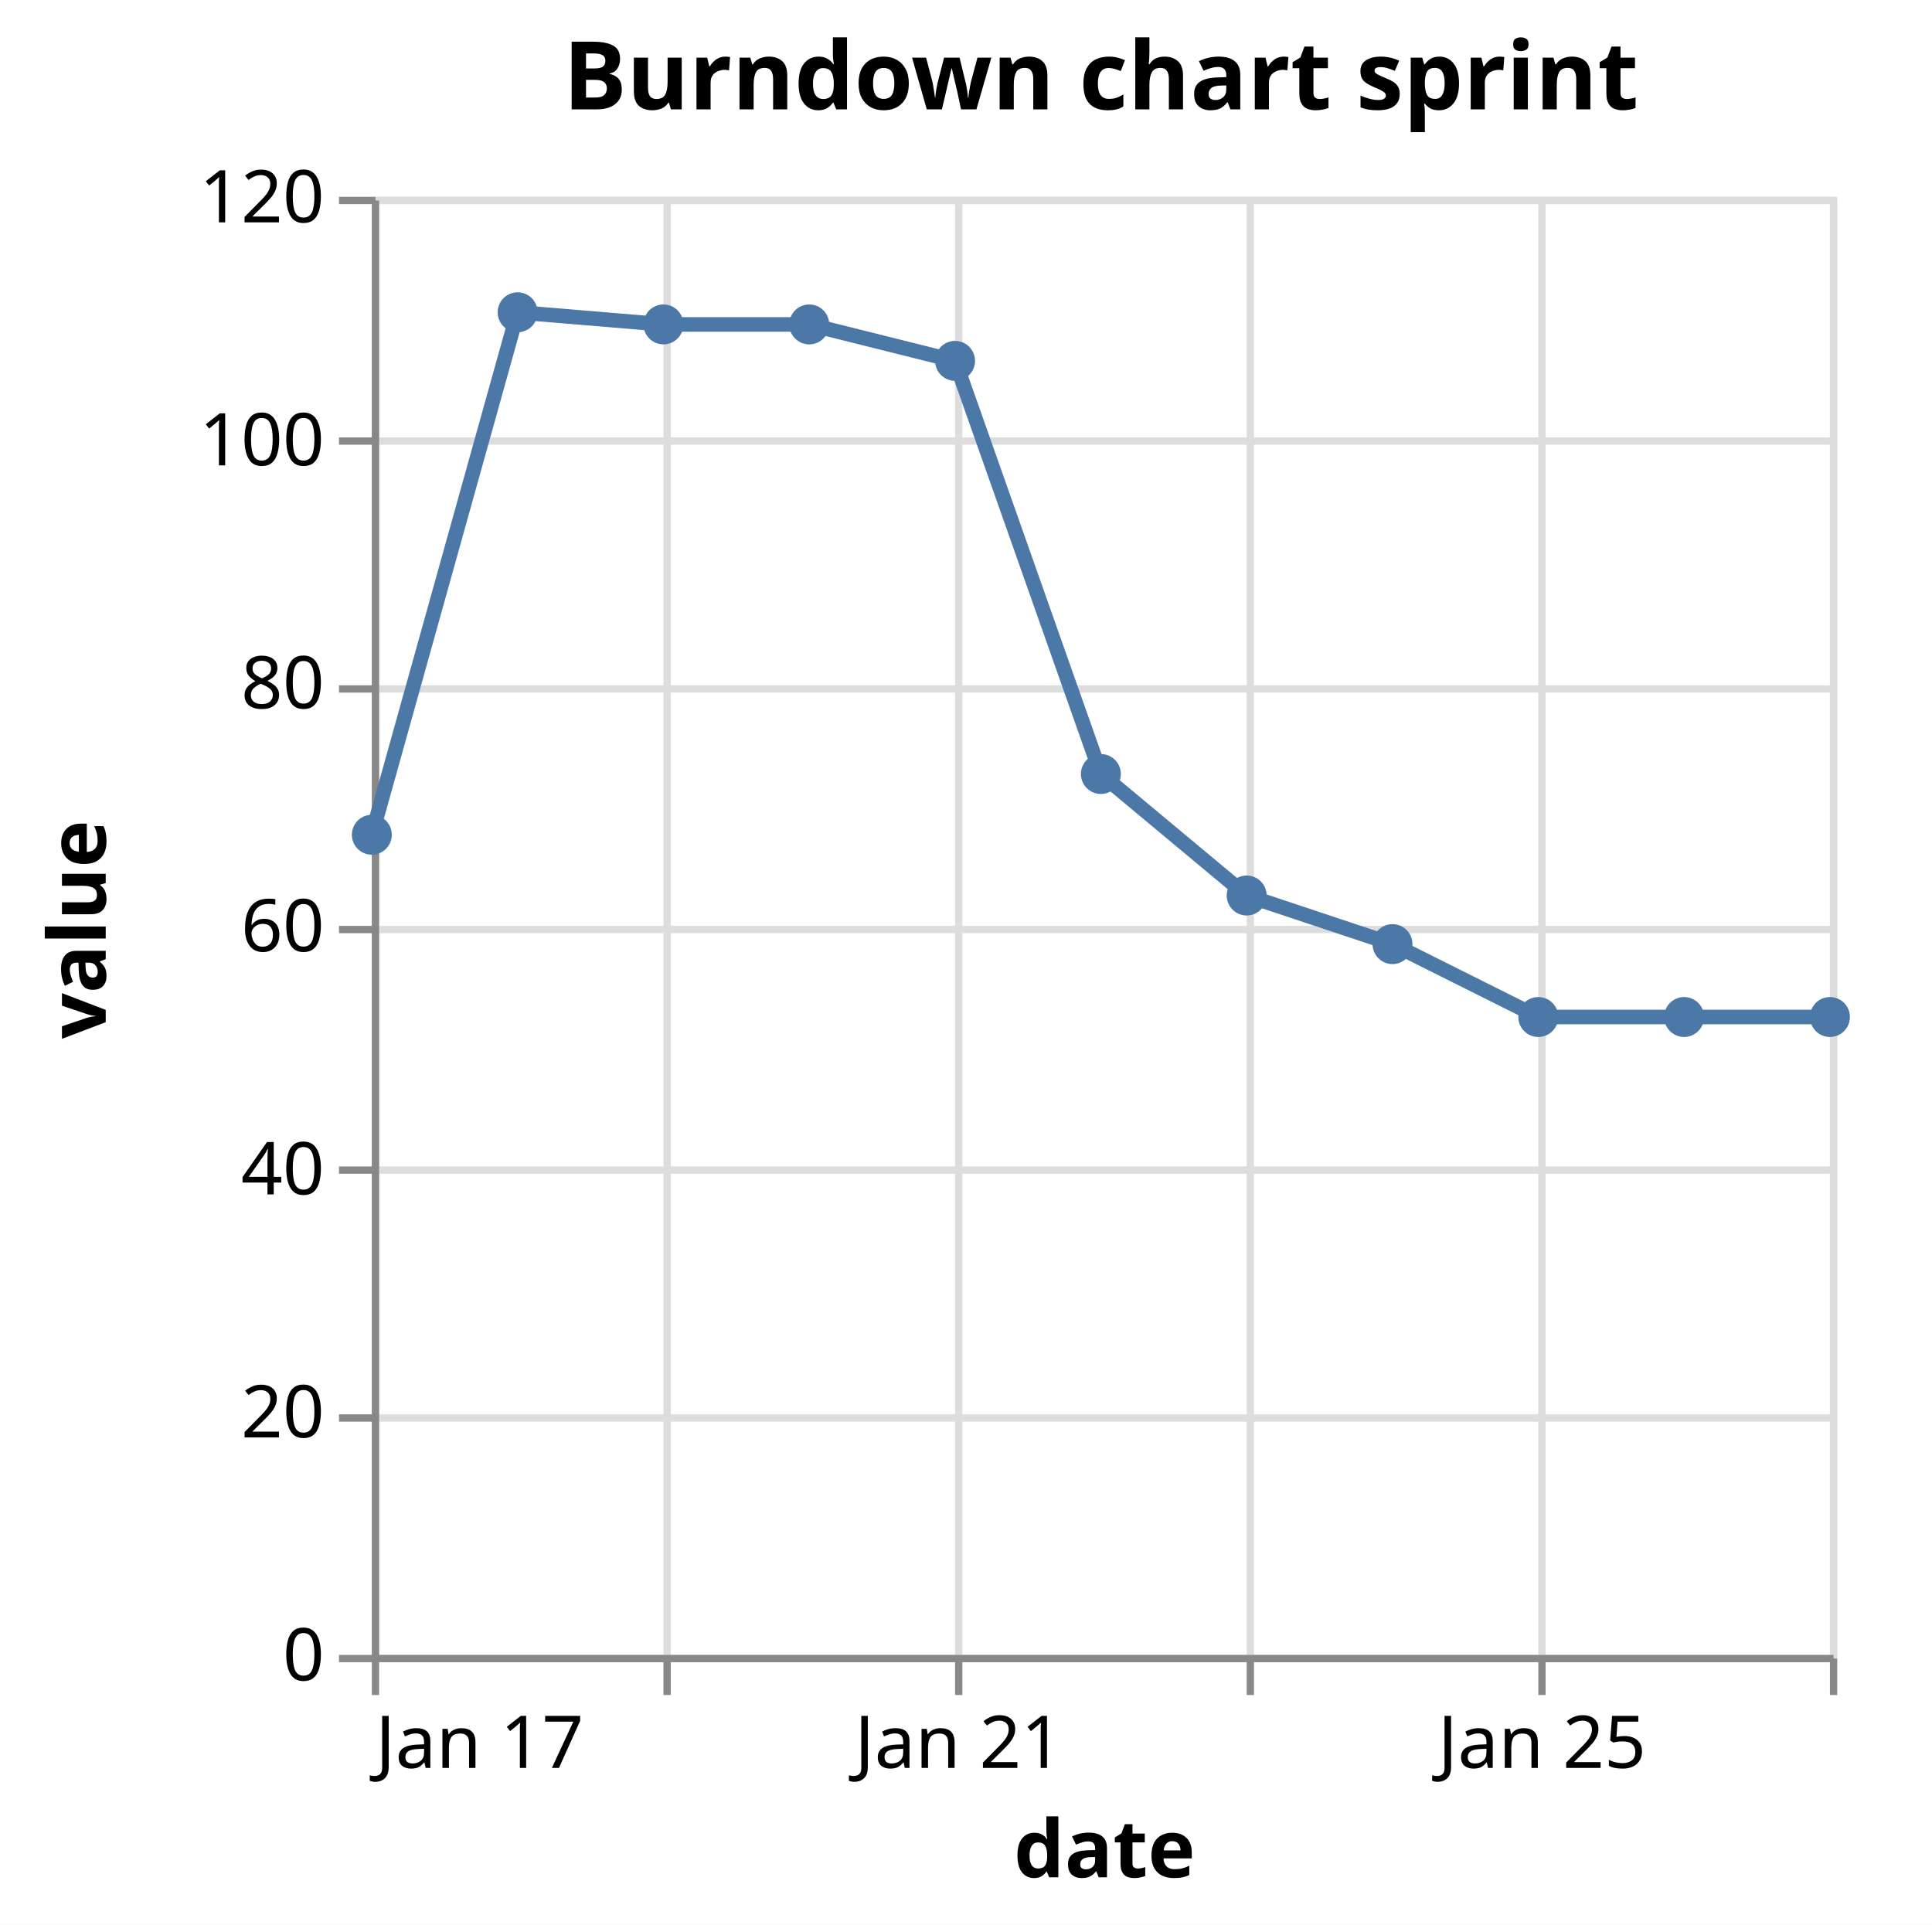
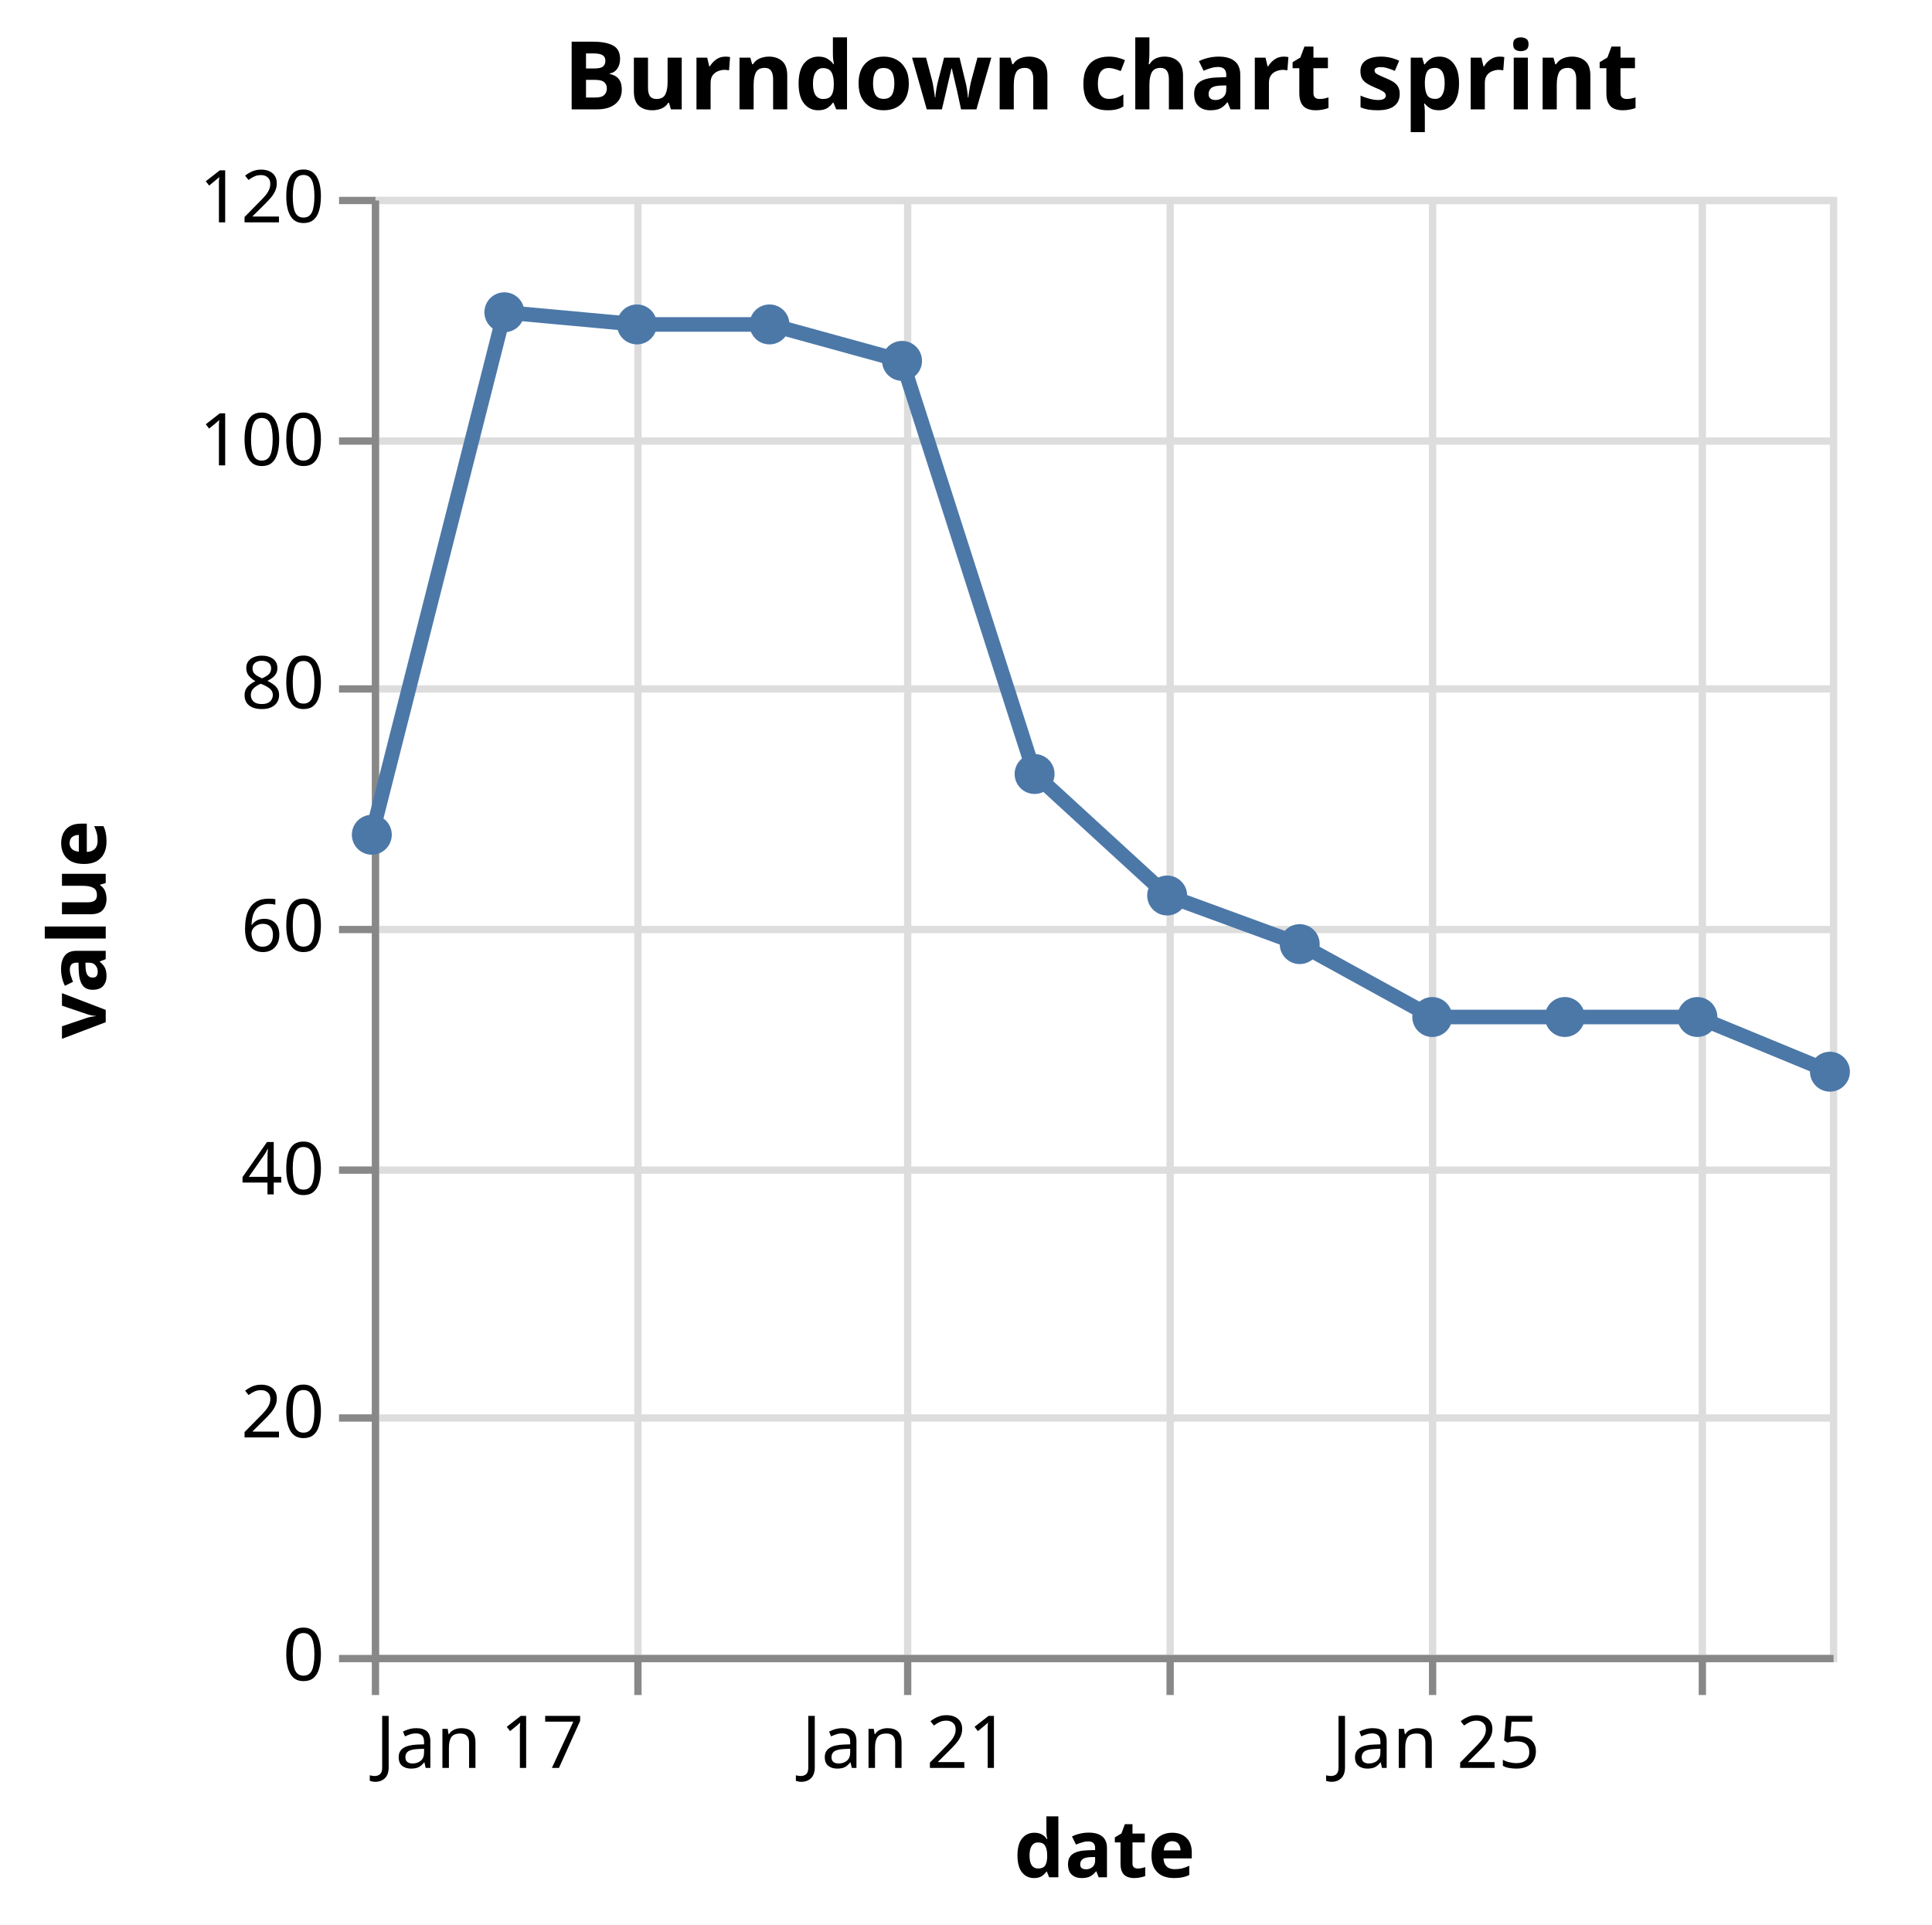
<svg xmlns="http://www.w3.org/2000/svg" version="1.1" class="marks" width="265" height="264" viewBox="0 0 265 264">
  <rect width="265" height="264" fill="white" />
  <g fill="none" stroke-miterlimit="10" transform="translate(51,27)">
    <g class="mark-group role-frame root" role="graphics-object" aria-roledescription="group mark container">
      <g transform="translate(0,0)">
        <path class="background" aria-hidden="true" d="M0.5,0.5h200v200h-200Z" stroke="#ddd" />
        <g>
          <g class="mark-group role-axis" aria-hidden="true">
            <g transform="translate(0.5,200.5)">
              <path class="background" aria-hidden="true" d="M0,0h0v0h0Z" pointer-events="none" />
              <g>
                <g class="mark-rule role-axis-grid" pointer-events="none">
                  <line transform="translate(0,-200)" x2="0" y2="200" stroke="#ddd" stroke-width="1" opacity="1" />
-                   <line transform="translate(40,-200)" x2="0" y2="200" stroke="#ddd" stroke-width="1" opacity="1" />
-                   <line transform="translate(80,-200)" x2="0" y2="200" stroke="#ddd" stroke-width="1" opacity="1" />
-                   <line transform="translate(120,-200)" x2="0" y2="200" stroke="#ddd" stroke-width="1" opacity="1" />
-                   <line transform="translate(160,-200)" x2="0" y2="200" stroke="#ddd" stroke-width="1" opacity="1" />
-                   <line transform="translate(200,-200)" x2="0" y2="200" stroke="#ddd" stroke-width="1" opacity="1" />
+                   <line transform="translate(36,-200)" x2="0" y2="200" stroke="#ddd" stroke-width="1" opacity="1" />
+                   <line transform="translate(73,-200)" x2="0" y2="200" stroke="#ddd" stroke-width="1" opacity="1" />
+                   <line transform="translate(109,-200)" x2="0" y2="200" stroke="#ddd" stroke-width="1" opacity="1" />
+                   <line transform="translate(145,-200)" x2="0" y2="200" stroke="#ddd" stroke-width="1" opacity="1" />
+                   <line transform="translate(182,-200)" x2="0" y2="200" stroke="#ddd" stroke-width="1" opacity="1" />
                </g>
              </g>
              <path class="foreground" aria-hidden="true" d="" pointer-events="none" display="none" />
            </g>
          </g>
          <g class="mark-group role-axis" aria-hidden="true">
            <g transform="translate(0.5,0.5)">
              <path class="background" aria-hidden="true" d="M0,0h0v0h0Z" pointer-events="none" />
              <g>
                <g class="mark-rule role-axis-grid" pointer-events="none">
                  <line transform="translate(0,200)" x2="200" y2="0" stroke="#ddd" stroke-width="1" opacity="1" />
                  <line transform="translate(0,167)" x2="200" y2="0" stroke="#ddd" stroke-width="1" opacity="1" />
                  <line transform="translate(0,133)" x2="200" y2="0" stroke="#ddd" stroke-width="1" opacity="1" />
                  <line transform="translate(0,100)" x2="200" y2="0" stroke="#ddd" stroke-width="1" opacity="1" />
                  <line transform="translate(0,67)" x2="200" y2="0" stroke="#ddd" stroke-width="1" opacity="1" />
                  <line transform="translate(0,33)" x2="200" y2="0" stroke="#ddd" stroke-width="1" opacity="1" />
                  <line transform="translate(0,0)" x2="200" y2="0" stroke="#ddd" stroke-width="1" opacity="1" />
                </g>
              </g>
              <path class="foreground" aria-hidden="true" d="" pointer-events="none" display="none" />
            </g>
          </g>
-           <g class="mark-group role-axis" role="graphics-symbol" aria-roledescription="axis" aria-label="X-axis titled 'date' for a time scale with values from January 17 to January 27">
+           <g class="mark-group role-axis" role="graphics-symbol" aria-roledescription="axis" aria-label="X-axis titled 'date' for a time scale with values from January 17 to January 28">
            <g transform="translate(0.5,200.5)">
              <path class="background" aria-hidden="true" d="M0,0h0v0h0Z" pointer-events="none" />
              <g>
                <g class="mark-rule role-axis-tick" pointer-events="none">
                  <line transform="translate(0,0)" x2="0" y2="5" stroke="#888" stroke-width="1" opacity="1" />
-                   <line transform="translate(40,0)" x2="0" y2="5" stroke="#888" stroke-width="1" opacity="1" />
-                   <line transform="translate(80,0)" x2="0" y2="5" stroke="#888" stroke-width="1" opacity="1" />
-                   <line transform="translate(120,0)" x2="0" y2="5" stroke="#888" stroke-width="1" opacity="1" />
-                   <line transform="translate(160,0)" x2="0" y2="5" stroke="#888" stroke-width="1" opacity="1" />
-                   <line transform="translate(200,0)" x2="0" y2="5" stroke="#888" stroke-width="1" opacity="1" />
+                   <line transform="translate(36,0)" x2="0" y2="5" stroke="#888" stroke-width="1" opacity="1" />
+                   <line transform="translate(73,0)" x2="0" y2="5" stroke="#888" stroke-width="1" opacity="1" />
+                   <line transform="translate(109,0)" x2="0" y2="5" stroke="#888" stroke-width="1" opacity="1" />
+                   <line transform="translate(145,0)" x2="0" y2="5" stroke="#888" stroke-width="1" opacity="1" />
+                   <line transform="translate(182,0)" x2="0" y2="5" stroke="#888" stroke-width="1" opacity="1" />
                </g>
                <g class="mark-text role-axis-label" pointer-events="none">
                  <text text-anchor="start" transform="translate(0,15)" font-family="sans-serif" font-size="10px" fill="#000" opacity="1">Jan 17</text>
-                   <text text-anchor="middle" transform="translate(40,15)" font-family="sans-serif" font-size="10px" fill="#000" opacity="0">Jan 19</text>
-                   <text text-anchor="middle" transform="translate(80,15)" font-family="sans-serif" font-size="10px" fill="#000" opacity="1">Jan 21</text>
-                   <text text-anchor="middle" transform="translate(120,15)" font-family="sans-serif" font-size="10px" fill="#000" opacity="0">Jan 23</text>
-                   <text text-anchor="middle" transform="translate(160,15)" font-family="sans-serif" font-size="10px" fill="#000" opacity="1">Jan 25</text>
-                   <text text-anchor="end" transform="translate(200,15)" font-family="sans-serif" font-size="10px" fill="#000" opacity="0">Jan 27</text>
+                   <text text-anchor="middle" transform="translate(36.36364,15)" font-family="sans-serif" font-size="10px" fill="#000" opacity="0">Jan 19</text>
+                   <text text-anchor="middle" transform="translate(72.72727,15)" font-family="sans-serif" font-size="10px" fill="#000" opacity="1">Jan 21</text>
+                   <text text-anchor="middle" transform="translate(109.0909,15)" font-family="sans-serif" font-size="10px" fill="#000" opacity="0">Jan 23</text>
+                   <text text-anchor="middle" transform="translate(145.4545,15)" font-family="sans-serif" font-size="10px" fill="#000" opacity="1">Jan 25</text>
+                   <text text-anchor="middle" transform="translate(181.8182,15)" font-family="sans-serif" font-size="10px" fill="#000" opacity="0">Jan 27</text>
                </g>
                <g class="mark-rule role-axis-domain" pointer-events="none">
                  <line transform="translate(0,0)" x2="200" y2="0" stroke="#888" stroke-width="1" opacity="1" />
                </g>
                <g class="mark-text role-axis-title" pointer-events="none">
                  <text text-anchor="middle" transform="translate(100,30)" font-family="sans-serif" font-size="11px" font-weight="bold" fill="#000" opacity="1">date</text>
                </g>
              </g>
              <path class="foreground" aria-hidden="true" d="" pointer-events="none" display="none" />
            </g>
          </g>
          <g class="mark-group role-axis" role="graphics-symbol" aria-roledescription="axis" aria-label="Y-axis titled 'value' for a linear scale with values from 0 to 120">
            <g transform="translate(0.5,0.5)">
              <path class="background" aria-hidden="true" d="M0,0h0v0h0Z" pointer-events="none" />
              <g>
                <g class="mark-rule role-axis-tick" pointer-events="none">
                  <line transform="translate(0,200)" x2="-5" y2="0" stroke="#888" stroke-width="1" opacity="1" />
                  <line transform="translate(0,167)" x2="-5" y2="0" stroke="#888" stroke-width="1" opacity="1" />
                  <line transform="translate(0,133)" x2="-5" y2="0" stroke="#888" stroke-width="1" opacity="1" />
                  <line transform="translate(0,100)" x2="-5" y2="0" stroke="#888" stroke-width="1" opacity="1" />
                  <line transform="translate(0,67)" x2="-5" y2="0" stroke="#888" stroke-width="1" opacity="1" />
                  <line transform="translate(0,33)" x2="-5" y2="0" stroke="#888" stroke-width="1" opacity="1" />
                  <line transform="translate(0,0)" x2="-5" y2="0" stroke="#888" stroke-width="1" opacity="1" />
                </g>
                <g class="mark-text role-axis-label" pointer-events="none">
                  <text text-anchor="end" transform="translate(-7,203)" font-family="sans-serif" font-size="10px" fill="#000" opacity="1">0</text>
                  <text text-anchor="end" transform="translate(-7,169.6667)" font-family="sans-serif" font-size="10px" fill="#000" opacity="1">20</text>
                  <text text-anchor="end" transform="translate(-7,136.3333)" font-family="sans-serif" font-size="10px" fill="#000" opacity="1">40</text>
                  <text text-anchor="end" transform="translate(-7,103)" font-family="sans-serif" font-size="10px" fill="#000" opacity="1">60</text>
                  <text text-anchor="end" transform="translate(-7,69.66667)" font-family="sans-serif" font-size="10px" fill="#000" opacity="1">80</text>
                  <text text-anchor="end" transform="translate(-7,36.33333)" font-family="sans-serif" font-size="10px" fill="#000" opacity="1">100</text>
                  <text text-anchor="end" transform="translate(-7,3)" font-family="sans-serif" font-size="10px" fill="#000" opacity="1">120</text>
                </g>
                <g class="mark-rule role-axis-domain" pointer-events="none">
                  <line transform="translate(0,200)" x2="0" y2="-200" stroke="#888" stroke-width="1" opacity="1" />
                </g>
                <g class="mark-text role-axis-title" pointer-events="none">
                  <text text-anchor="middle" transform="translate(-35,100) rotate(-90) translate(0,-2)" font-family="sans-serif" font-size="11px" font-weight="bold" fill="#000" opacity="1">value</text>
                </g>
              </g>
              <path class="foreground" aria-hidden="true" d="" pointer-events="none" display="none" />
            </g>
          </g>
          <g class="mark-line role-mark layer_0_layer_0_marks" role="graphics-object" aria-roledescription="line mark container">
-             <path aria-label="date: Jan 17; value: 67.5" role="graphics-symbol" aria-roledescription="line mark" d="M0,87.5L20,15.833L40,17.5L60,17.5L80,22.5L100,79.167L120,95.833L140,102.5L160,112.5L180,112.5L200,112.5" stroke="#4c78a8" stroke-width="2" />
+             <path aria-label="date: Jan 17; value: 67.5" role="graphics-symbol" aria-roledescription="line mark" d="M0,87.5L18.182,15.833L36.364,17.5L54.545,17.5L72.727,22.5L90.909,79.167L109.091,95.833L127.273,102.5L145.455,112.5L163.636,112.5L181.818,112.5L200,120" stroke="#4c78a8" stroke-width="2" />
          </g>
          <g class="mark-symbol role-mark layer_0_layer_1_marks" role="graphics-object" aria-roledescription="symbol mark container">
            <path aria-label="date: Jan 17; value: 67.5" role="graphics-symbol" aria-roledescription="point" transform="translate(0,87.5)" d="M2.739,0A2.739,2.739,0,1,1,-2.739,0A2.739,2.739,0,1,1,2.739,0" fill="#4c78a8" stroke-width="2" opacity="1" />
-             <path aria-label="date: Jan 18; value: 110.5" role="graphics-symbol" aria-roledescription="point" transform="translate(20,15.83333)" d="M2.739,0A2.739,2.739,0,1,1,-2.739,0A2.739,2.739,0,1,1,2.739,0" fill="#4c78a8" stroke-width="2" opacity="1" />
-             <path aria-label="date: Jan 19; value: 109.5" role="graphics-symbol" aria-roledescription="point" transform="translate(40,17.5)" d="M2.739,0A2.739,2.739,0,1,1,-2.739,0A2.739,2.739,0,1,1,2.739,0" fill="#4c78a8" stroke-width="2" opacity="1" />
-             <path aria-label="date: Jan 20; value: 109.5" role="graphics-symbol" aria-roledescription="point" transform="translate(60,17.5)" d="M2.739,0A2.739,2.739,0,1,1,-2.739,0A2.739,2.739,0,1,1,2.739,0" fill="#4c78a8" stroke-width="2" opacity="1" />
-             <path aria-label="date: Jan 21; value: 106.5" role="graphics-symbol" aria-roledescription="point" transform="translate(80,22.5)" d="M2.739,0A2.739,2.739,0,1,1,-2.739,0A2.739,2.739,0,1,1,2.739,0" fill="#4c78a8" stroke-width="2" opacity="1" />
-             <path aria-label="date: Jan 22; value: 72.5" role="graphics-symbol" aria-roledescription="point" transform="translate(100,79.16667)" d="M2.739,0A2.739,2.739,0,1,1,-2.739,0A2.739,2.739,0,1,1,2.739,0" fill="#4c78a8" stroke-width="2" opacity="1" />
-             <path aria-label="date: Jan 23; value: 62.5" role="graphics-symbol" aria-roledescription="point" transform="translate(120,95.83333)" d="M2.739,0A2.739,2.739,0,1,1,-2.739,0A2.739,2.739,0,1,1,2.739,0" fill="#4c78a8" stroke-width="2" opacity="1" />
-             <path aria-label="date: Jan 24; value: 58.5" role="graphics-symbol" aria-roledescription="point" transform="translate(140,102.5)" d="M2.739,0A2.739,2.739,0,1,1,-2.739,0A2.739,2.739,0,1,1,2.739,0" fill="#4c78a8" stroke-width="2" opacity="1" />
-             <path aria-label="date: Jan 25; value: 52.5" role="graphics-symbol" aria-roledescription="point" transform="translate(160,112.5)" d="M2.739,0A2.739,2.739,0,1,1,-2.739,0A2.739,2.739,0,1,1,2.739,0" fill="#4c78a8" stroke-width="2" opacity="1" />
-             <path aria-label="date: Jan 26; value: 52.5" role="graphics-symbol" aria-roledescription="point" transform="translate(180,112.5)" d="M2.739,0A2.739,2.739,0,1,1,-2.739,0A2.739,2.739,0,1,1,2.739,0" fill="#4c78a8" stroke-width="2" opacity="1" />
-             <path aria-label="date: Jan 27; value: 52.5" role="graphics-symbol" aria-roledescription="point" transform="translate(200,112.5)" d="M2.739,0A2.739,2.739,0,1,1,-2.739,0A2.739,2.739,0,1,1,2.739,0" fill="#4c78a8" stroke-width="2" opacity="1" />
+             <path aria-label="date: Jan 18; value: 110.5" role="graphics-symbol" aria-roledescription="point" transform="translate(18.18182,15.83333)" d="M2.739,0A2.739,2.739,0,1,1,-2.739,0A2.739,2.739,0,1,1,2.739,0" fill="#4c78a8" stroke-width="2" opacity="1" />
+             <path aria-label="date: Jan 19; value: 109.5" role="graphics-symbol" aria-roledescription="point" transform="translate(36.36364,17.5)" d="M2.739,0A2.739,2.739,0,1,1,-2.739,0A2.739,2.739,0,1,1,2.739,0" fill="#4c78a8" stroke-width="2" opacity="1" />
+             <path aria-label="date: Jan 20; value: 109.5" role="graphics-symbol" aria-roledescription="point" transform="translate(54.54545,17.5)" d="M2.739,0A2.739,2.739,0,1,1,-2.739,0A2.739,2.739,0,1,1,2.739,0" fill="#4c78a8" stroke-width="2" opacity="1" />
+             <path aria-label="date: Jan 21; value: 106.5" role="graphics-symbol" aria-roledescription="point" transform="translate(72.72727,22.5)" d="M2.739,0A2.739,2.739,0,1,1,-2.739,0A2.739,2.739,0,1,1,2.739,0" fill="#4c78a8" stroke-width="2" opacity="1" />
+             <path aria-label="date: Jan 22; value: 72.5" role="graphics-symbol" aria-roledescription="point" transform="translate(90.90909,79.16667)" d="M2.739,0A2.739,2.739,0,1,1,-2.739,0A2.739,2.739,0,1,1,2.739,0" fill="#4c78a8" stroke-width="2" opacity="1" />
+             <path aria-label="date: Jan 23; value: 62.5" role="graphics-symbol" aria-roledescription="point" transform="translate(109.0909,95.83333)" d="M2.739,0A2.739,2.739,0,1,1,-2.739,0A2.739,2.739,0,1,1,2.739,0" fill="#4c78a8" stroke-width="2" opacity="1" />
+             <path aria-label="date: Jan 24; value: 58.5" role="graphics-symbol" aria-roledescription="point" transform="translate(127.2727,102.5)" d="M2.739,0A2.739,2.739,0,1,1,-2.739,0A2.739,2.739,0,1,1,2.739,0" fill="#4c78a8" stroke-width="2" opacity="1" />
+             <path aria-label="date: Jan 25; value: 52.5" role="graphics-symbol" aria-roledescription="point" transform="translate(145.4545,112.5)" d="M2.739,0A2.739,2.739,0,1,1,-2.739,0A2.739,2.739,0,1,1,2.739,0" fill="#4c78a8" stroke-width="2" opacity="1" />
+             <path aria-label="date: Jan 26; value: 52.5" role="graphics-symbol" aria-roledescription="point" transform="translate(163.6364,112.5)" d="M2.739,0A2.739,2.739,0,1,1,-2.739,0A2.739,2.739,0,1,1,2.739,0" fill="#4c78a8" stroke-width="2" opacity="1" />
+             <path aria-label="date: Jan 27; value: 52.5" role="graphics-symbol" aria-roledescription="point" transform="translate(181.8182,112.5)" d="M2.739,0A2.739,2.739,0,1,1,-2.739,0A2.739,2.739,0,1,1,2.739,0" fill="#4c78a8" stroke-width="2" opacity="1" />
+             <path aria-label="date: Jan 28; value: 48" role="graphics-symbol" aria-roledescription="point" transform="translate(200,120)" d="M2.739,0A2.739,2.739,0,1,1,-2.739,0A2.739,2.739,0,1,1,2.739,0" fill="#4c78a8" stroke-width="2" opacity="1" />
          </g>
          <g class="mark-group role-title">
            <g transform="translate(100,-22)">
              <path class="background" aria-hidden="true" d="M0,0h0v0h0Z" pointer-events="none" />
              <g>
                <g class="mark-text role-title-text" role="graphics-symbol" aria-roledescription="title" aria-label="Title text 'Burndown chart sprint'" pointer-events="none">
                  <text text-anchor="middle" transform="translate(0,10)" font-family="sans-serif" font-size="13px" font-weight="bold" fill="#000" opacity="1">Burndown chart sprint</text>
                </g>
              </g>
              <path class="foreground" aria-hidden="true" d="" pointer-events="none" display="none" />
            </g>
          </g>
        </g>
        <path class="foreground" aria-hidden="true" d="" display="none" />
      </g>
    </g>
  </g>
</svg>
